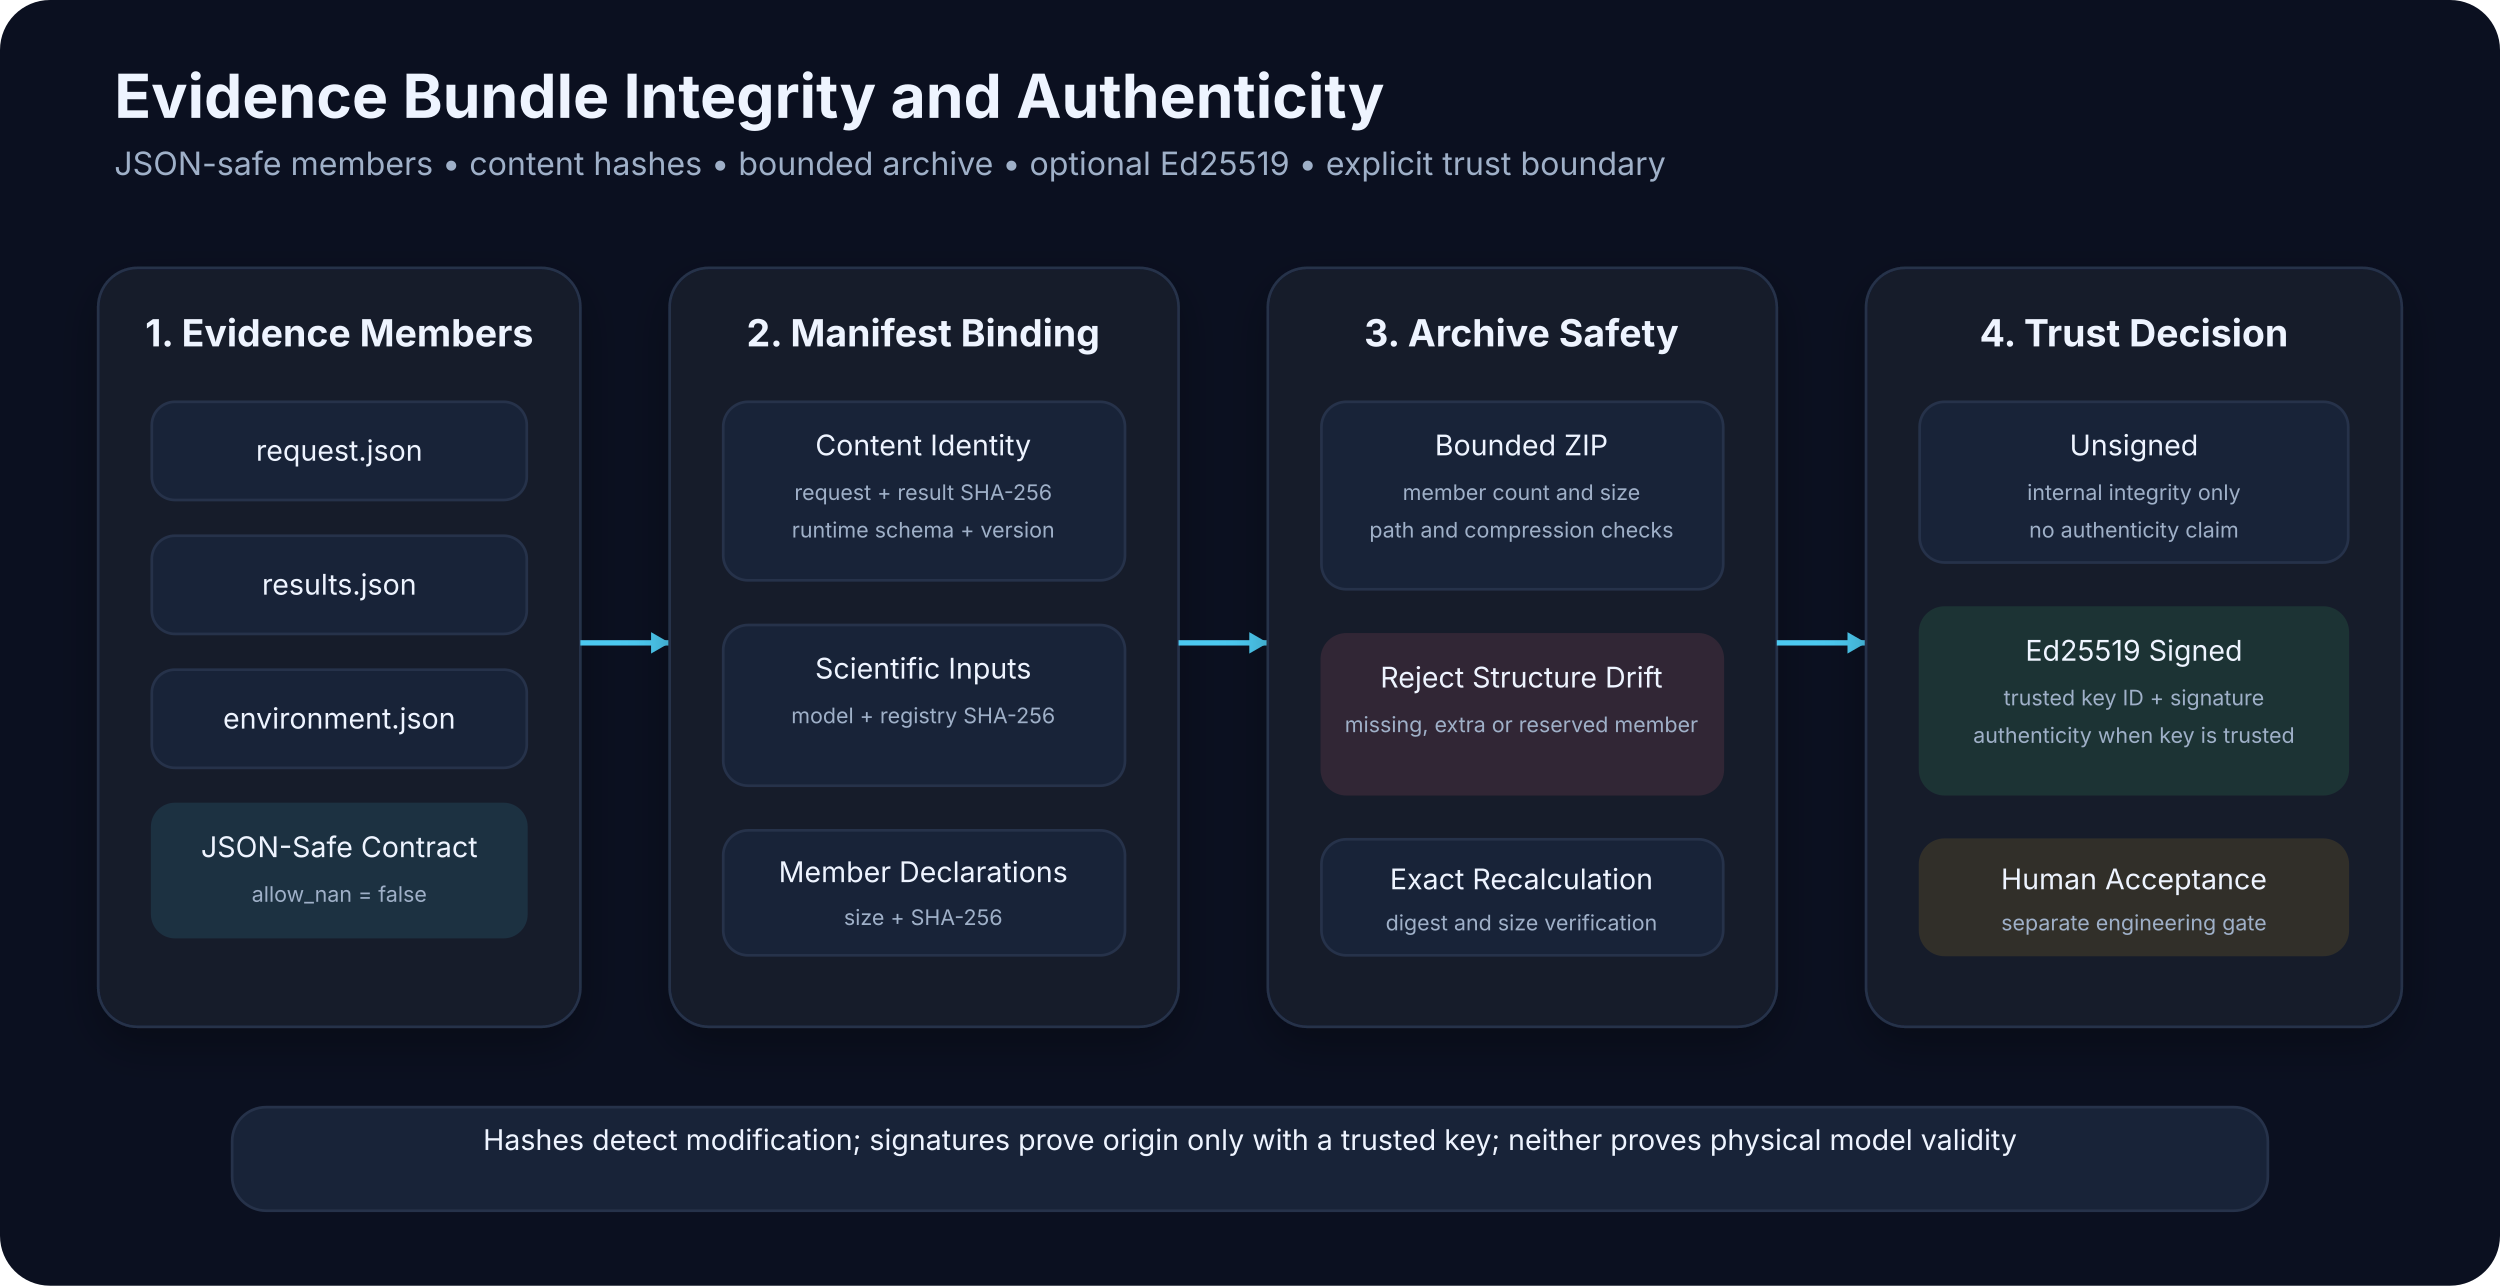
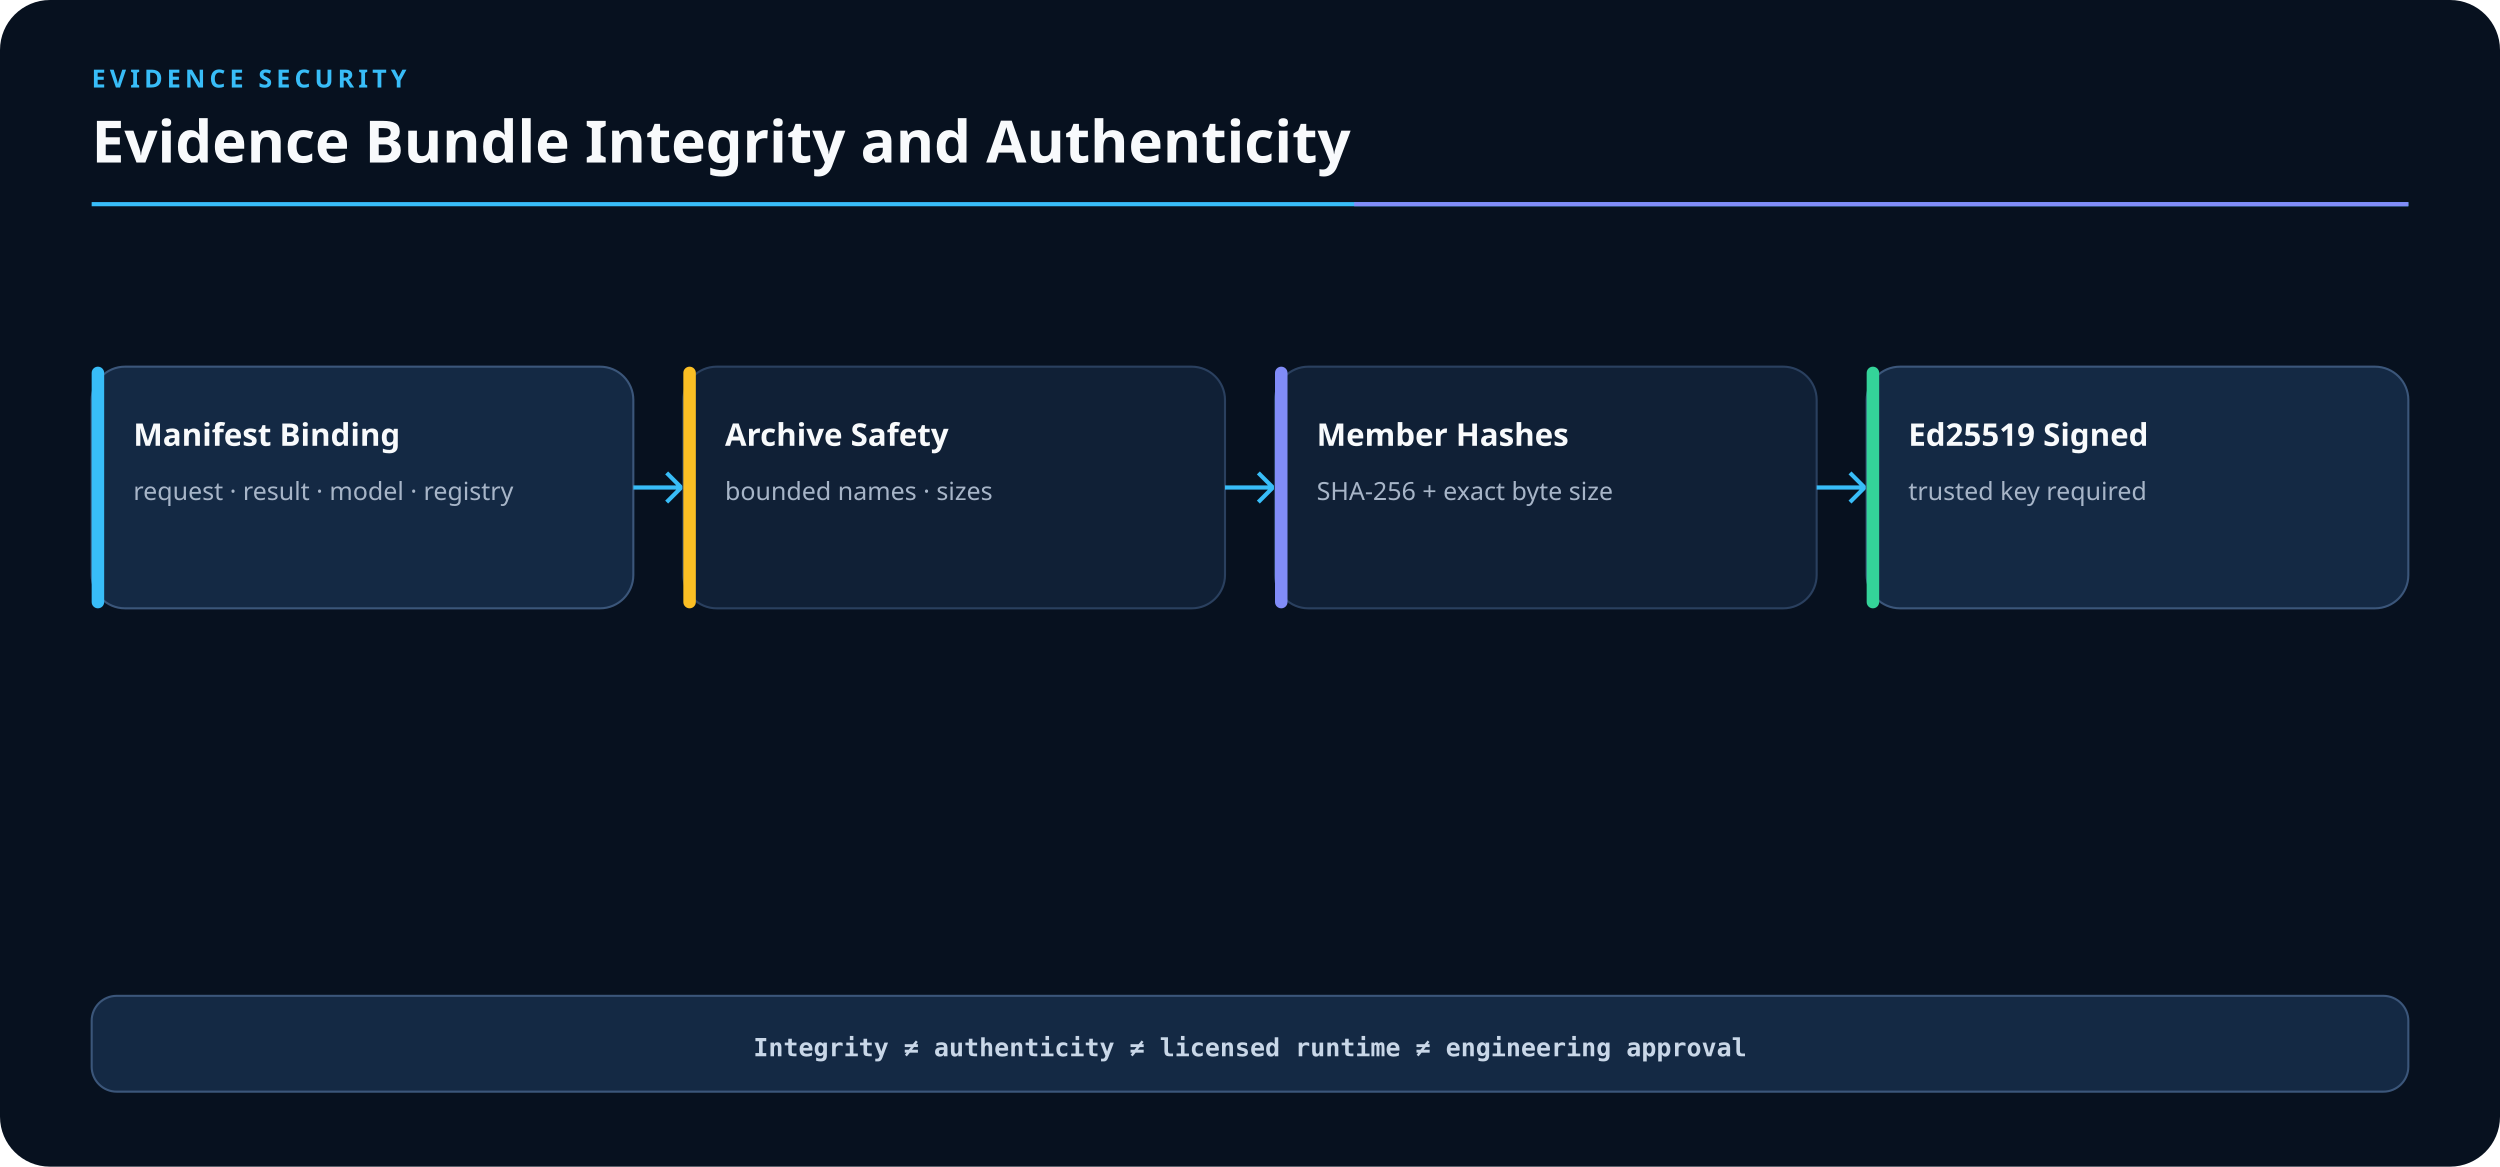
- <svg xmlns="http://www.w3.org/2000/svg" width="1400" height="720" viewBox="0 0 1400 720" role="img" aria-labelledby="evidence-title evidence-desc">
-   <rect width="1400" height="720" rx="28" fill="#0b1020" />
-   <defs>
-     <filter id="evidence-shadow" x="-20%" y="-20%" width="140%" height="140%">
-       <feDropShadow dx="0" dy="10" stdDeviation="12" flood-color="#000" flood-opacity=".28" />
-     </filter>
-     <style>text{font-family:Inter,Segoe UI,Arial,sans-serif}.title{fill:#eef4ff;font-size:34px;font-weight:750}.sub{fill:#9fb0c8;font-size:18px}.h{fill:#eef4ff;font-size:21px;font-weight:700}.b{fill:#eef4ff;font-size:16px}.small{fill:#9fb0c8;font-size:12px}.panel{fill:#131a2b;stroke:#26324a;stroke-width:1.5}.panel2{fill:#182338;stroke:#26324a;stroke-width:1.5}</style>
-   </defs>
-   <text x="64" y="66" class="title">Evidence Bundle Integrity and Authenticity</text>
-   <text x="64" y="98" class="sub">JSON-safe members • content hashes • bounded archive • optional Ed25519 • explicit trust boundary</text>
-   <rect x="55" y="150" width="270" height="425" rx="22" class="panel" filter="url(#evidence-shadow)" />
-   <text x="190" y="194" class="h" text-anchor="middle">1. Evidence Members</text>
-   <rect x="85" y="225" width="210" height="55" rx="13" class="panel2" />
-   <text x="190" y="258" class="b" text-anchor="middle">request.json</text>
-   <rect x="85" y="300" width="210" height="55" rx="13" class="panel2" />
-   <text x="190" y="333" class="b" text-anchor="middle">results.json</text>
-   <rect x="85" y="375" width="210" height="55" rx="13" class="panel2" />
-   <text x="190" y="408" class="b" text-anchor="middle">environment.json</text>
-   <rect x="85" y="450" width="210" height="75" rx="13" fill="#4cc9f0" opacity=".12" stroke="#4cc9f0" />
-   <text x="190" y="480" class="b" text-anchor="middle">JSON-Safe Contract</text>
-   <text x="190" y="505" class="small" text-anchor="middle">allow_nan = false</text>
-   <line x1="325" y1="360" x2="375" y2="360" stroke="#4cc9f0" stroke-width="3" />
-   <polygon points="375,360 364.6,366 364.6,354" fill="#4cc9f0" />
-   <rect x="375" y="150" width="285" height="425" rx="22" class="panel" filter="url(#evidence-shadow)" />
-   <text x="517" y="194" class="h" text-anchor="middle">2. Manifest Binding</text>
-   <rect x="405" y="225" width="225" height="100" rx="14" class="panel2" />
-   <text x="517" y="255" class="b" text-anchor="middle">Content Identity</text>
-   <text x="517" y="280" class="small" text-anchor="middle">request + result SHA-256</text>
-   <text x="517" y="301" class="small" text-anchor="middle">runtime schema + version</text>
-   <rect x="405" y="350" width="225" height="90" rx="14" class="panel2" />
-   <text x="517" y="380" class="b" text-anchor="middle">Scientific Inputs</text>
-   <text x="517" y="405" class="small" text-anchor="middle">model + registry SHA-256</text>
-   <rect x="405" y="465" width="225" height="70" rx="14" class="panel2" />
-   <text x="517" y="494" class="b" text-anchor="middle">Member Declarations</text>
-   <text x="517" y="518" class="small" text-anchor="middle">size + SHA-256</text>
-   <line x1="660" y1="360" x2="710" y2="360" stroke="#4cc9f0" stroke-width="3" />
-   <polygon points="710,360 699.6,366 699.6,354" fill="#4cc9f0" />
-   <rect x="710" y="150" width="285" height="425" rx="22" class="panel" filter="url(#evidence-shadow)" />
-   <text x="852" y="194" class="h" text-anchor="middle">3. Archive Safety</text>
-   <rect x="740" y="225" width="225" height="105" rx="14" class="panel2" />
-   <text x="852" y="255" class="b" text-anchor="middle">Bounded ZIP</text>
-   <text x="852" y="280" class="small" text-anchor="middle">member count and size</text>
-   <text x="852" y="301" class="small" text-anchor="middle">path and compression checks</text>
-   <rect x="740" y="355" width="225" height="90" rx="14" fill="#fb7185" opacity=".12" stroke="#fb7185" />
-   <text x="852" y="385" class="b" text-anchor="middle">Reject Structure Drift</text>
-   <text x="852" y="410" class="small" text-anchor="middle">missing, extra or reserved member</text>
-   <rect x="740" y="470" width="225" height="65" rx="14" class="panel2" />
-   <text x="852" y="498" class="b" text-anchor="middle">Exact Recalculation</text>
-   <text x="852" y="521" class="small" text-anchor="middle">digest and size verification</text>
-   <line x1="995" y1="360" x2="1045" y2="360" stroke="#4cc9f0" stroke-width="3" />
-   <polygon points="1045,360 1034.6,366 1034.6,354" fill="#4cc9f0" />
-   <rect x="1045" y="150" width="300" height="425" rx="22" class="panel" filter="url(#evidence-shadow)" />
-   <text x="1195" y="194" class="h" text-anchor="middle">4. Trust Decision</text>
-   <rect x="1075" y="225" width="240" height="90" rx="14" class="panel2" />
-   <text x="1195" y="255" class="b" text-anchor="middle">Unsigned</text>
-   <text x="1195" y="280" class="small" text-anchor="middle">internal integrity only</text>
-   <text x="1195" y="301" class="small" text-anchor="middle">no authenticity claim</text>
-   <rect x="1075" y="340" width="240" height="105" rx="14" fill="#4ade80" opacity=".12" stroke="#4ade80" />
-   <text x="1195" y="370" class="b" text-anchor="middle">Ed25519 Signed</text>
-   <text x="1195" y="395" class="small" text-anchor="middle">trusted key ID + signature</text>
-   <text x="1195" y="416" class="small" text-anchor="middle">authenticity when key is trusted</text>
-   <rect x="1075" y="470" width="240" height="65" rx="14" fill="#fbbf24" opacity=".12" stroke="#fbbf24" />
-   <text x="1195" y="498" class="b" text-anchor="middle">Human Acceptance</text>
-   <text x="1195" y="521" class="small" text-anchor="middle">separate engineering gate</text>
-   <rect x="130" y="620" width="1140" height="58" rx="19" class="panel2" />
-   <text x="700" y="644" class="b" text-anchor="middle">Hashes detect modification; signatures prove origin only with a trusted key; neither proves physical model validity</text>
+ <svg xmlns="http://www.w3.org/2000/svg" viewBox="0 0 1200 560" role="img" aria-labelledby="title desc">
+   <style>.h{font:700 28px system-ui,sans-serif;fill:#F8FAFC}.e{font:700 12px system-ui,sans-serif;fill:#38BDF8;letter-spacing:2px}.l{font:650 15px system-ui,sans-serif;fill:#F8FAFC}.s{font:500 12px system-ui,sans-serif;fill:#A7B5C8}.m{font:600 12px monospace;fill:#C9D7E8}.c{fill:#102036;stroke:#2A405F}.d{fill:#142944;stroke:#3B567A}</style>
+   <rect width="1200" height="560" rx="24" fill="#07111F" />
+   <text x="44" y="42" class="e">EVIDENCE SECURITY</text>
+   <text x="44" y="78" class="h">Evidence Bundle Integrity and Authenticity</text>
+   <path d="M44 98H1156" stroke="#38BDF8" stroke-width="2" />
+   <path d="M650 98H1156" stroke="#818CF8" stroke-width="2" />
+   <rect x="44.0" y="176" width="260.0" height="116" rx="16" class="d" />
+   <rect x="44.0" y="176" width="6" height="116" rx="3" fill="#38BDF8" />
+   <text x="64.0" y="214" class="l">Manifest Binding</text>
+   <text x="64.0" y="240" class="s">request · result · model · registry</text>
+   <path d="M304.0 234.0h23m-7-7 7 7-7 7" fill="none" stroke="#38BDF8" stroke-width="2" />
+   <rect x="328.0" y="176" width="260.0" height="116" rx="16" class="c" />
+   <rect x="328.0" y="176" width="6" height="116" rx="3" fill="#FBBF24" />
+   <text x="348.0" y="214" class="l">Archive Safety</text>
+   <text x="348.0" y="240" class="s">bounded names · sizes</text>
+   <path d="M588.0 234.0h23m-7-7 7 7-7 7" fill="none" stroke="#38BDF8" stroke-width="2" />
+   <rect x="612.0" y="176" width="260.0" height="116" rx="16" class="c" />
+   <rect x="612.0" y="176" width="6" height="116" rx="3" fill="#818CF8" />
+   <text x="632.0" y="214" class="l">Member Hashes</text>
+   <text x="632.0" y="240" class="s">SHA-256 + exact byte size</text>
+   <path d="M872.0 234.0h23m-7-7 7 7-7 7" fill="none" stroke="#38BDF8" stroke-width="2" />
+   <rect x="896.0" y="176" width="260.0" height="116" rx="16" class="d" />
+   <rect x="896.0" y="176" width="6" height="116" rx="3" fill="#34D399" />
+   <text x="916.0" y="214" class="l">Ed25519 Signed</text>
+   <text x="916.0" y="240" class="s">trusted key required</text>
+   <rect x="44" y="478" width="1112" height="46" rx="12" class="d" />
+   <text x="600" y="507" class="m" text-anchor="middle">Integrity ≠ authenticity ≠ licensed runtime ≠ engineering approval</text>
</svg>
